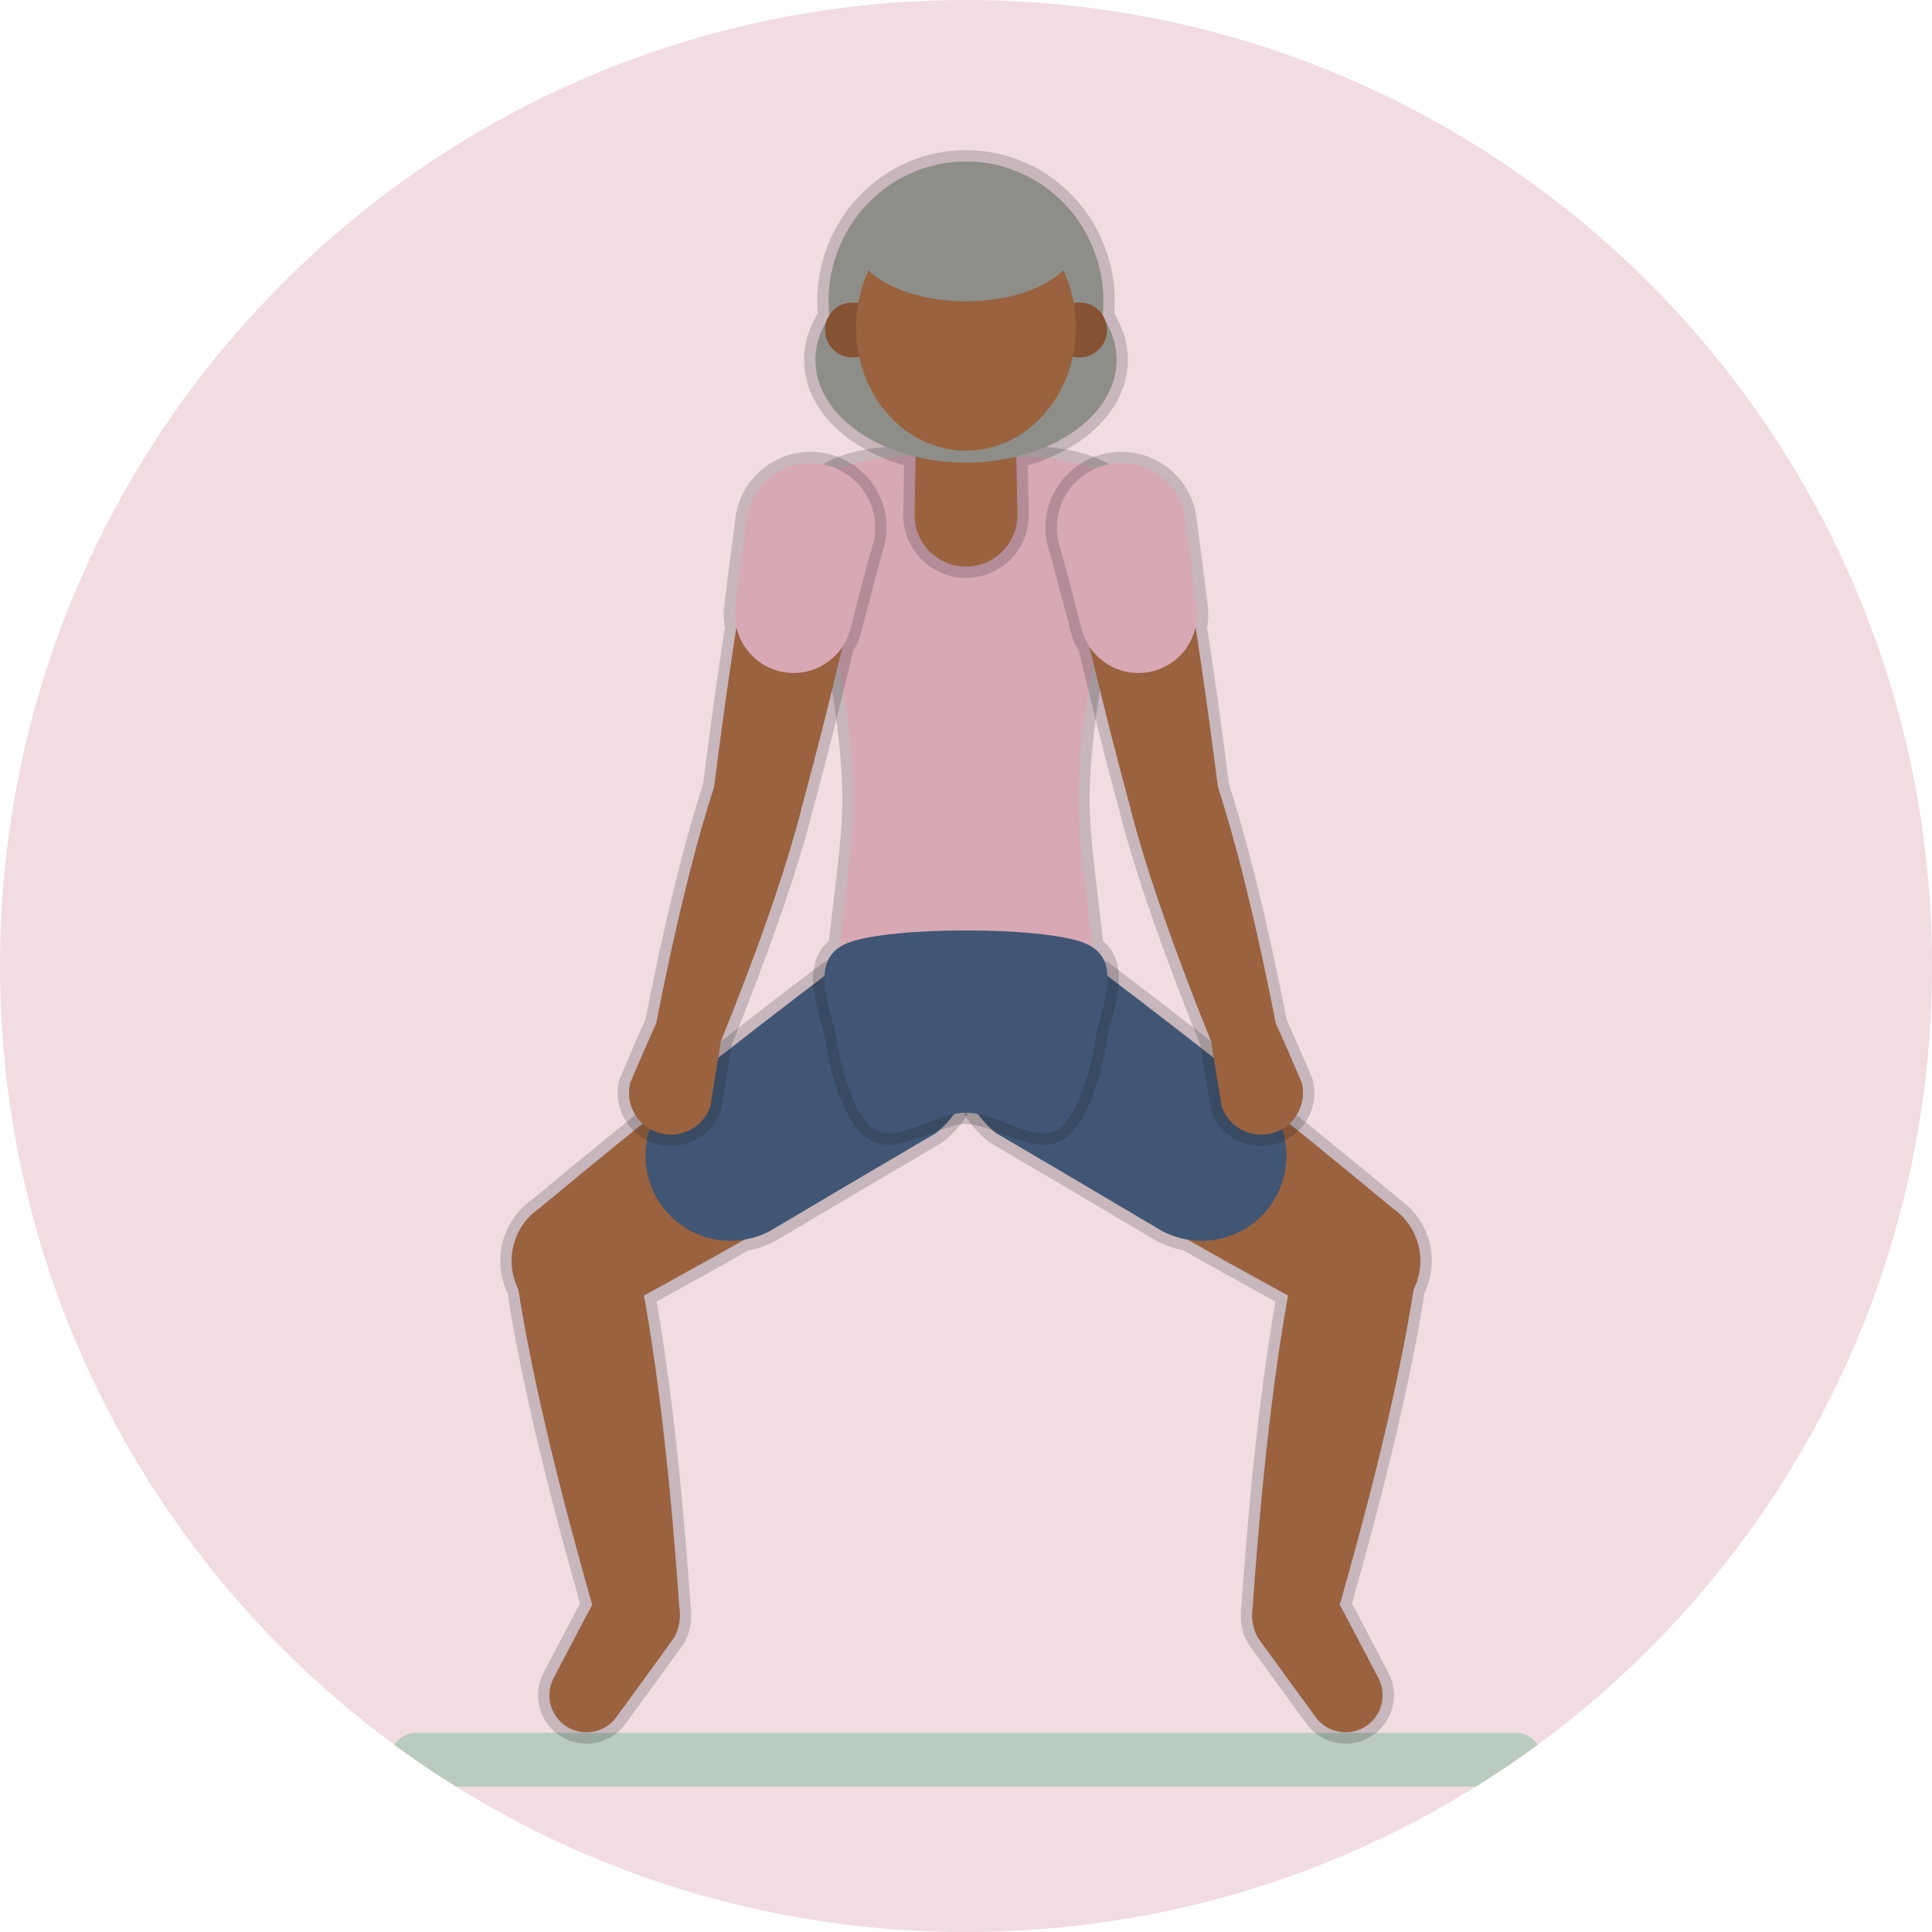
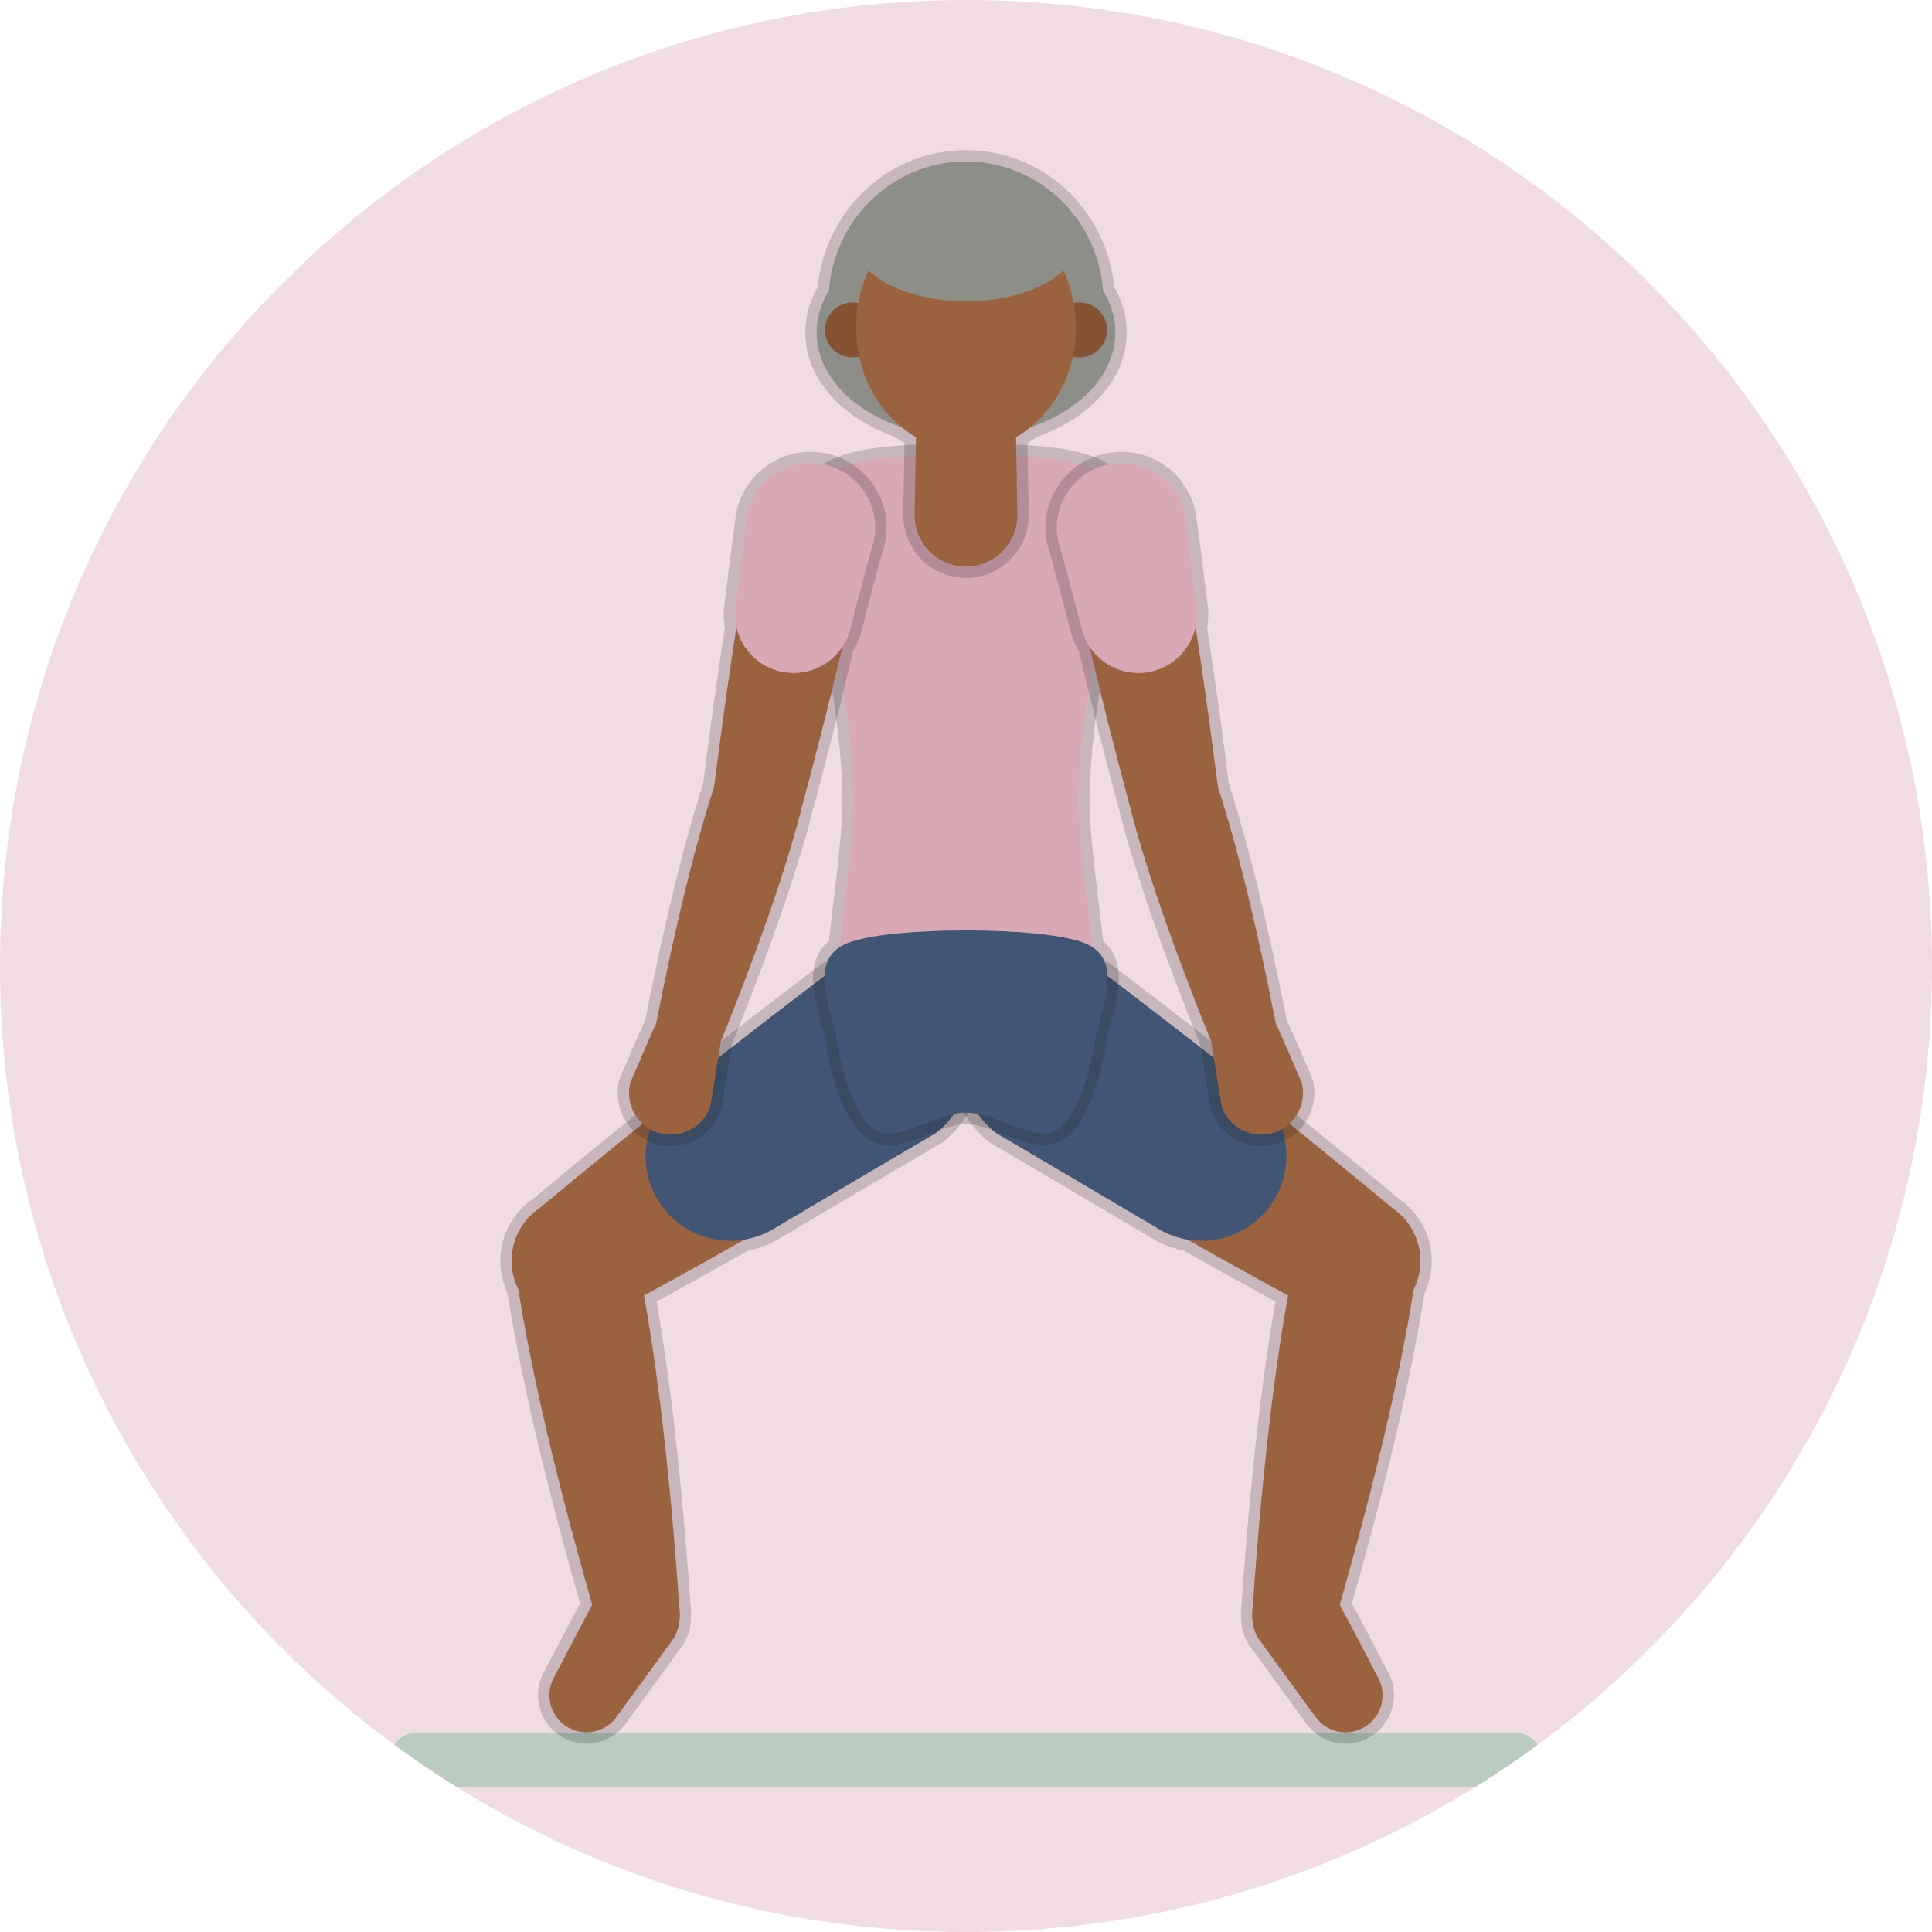
<svg xmlns="http://www.w3.org/2000/svg" viewBox="0 0 200 200" width="400" height="400" role="img" aria-label="Figure facing forward in a wide half squat with knees out over the toes and hands on the thighs.">
  <circle cx="100" cy="100" r="100" fill="#F1DCE2" />
  <clipPath id="cjvzqdo">
    <circle cx="100" cy="100" r="100" />
  </clipPath>
  <g clip-path="url(#cjvzqdo)">
    <g transform="translate(100.0 180.0) scale(1.237)">
      <rect x="-48.2" y="-0.5" width="96.4" height="4.5" rx="2.2" fill="#B9CCBF" />
      <g>
        <path d="M-37.7 -39.2Q-36.1 -27.9 -30.9 -9.9A3.5 3.5 0 0 0 -24.0 -11.1Q-25.3 -29.8 -27.7 -40.9A5.1 5.1 0 0 0 -37.7 -39.2ZM-11.2 -63.6Q-20.8 -56.8 -35.7 -44.4A5.3 5.3 0 0 0 -29.7 -35.6Q-12.7 -44.8 -2.8 -51.2A7.5 7.5 0 0 0 -11.2 -63.6ZM-11.5 -64.1Q-16.4 -60.4 -24.3 -54.2A7.1 7.1 0 0 0 -16.4 -42.5Q-7.8 -47.6 -2.5 -50.7A8.1 8.1 0 0 0 -11.5 -64.1ZM-30.6 -12.5Q-32.1 -9.7 -34.5 -5.1A3.1 3.1 0 0 0 -29.2 -1.9Q-26.2 -6.0 -24.4 -8.5A3.7 3.7 0 0 0 -30.6 -12.5Z" fill="#1E1F1D" stroke="#1E1F1D" stroke-width="1.9" stroke-linejoin="round" opacity="0.2" />
        <path d="M-37.7 -39.2Q-36.1 -27.9 -30.9 -9.9A3.5 3.5 0 0 0 -24.0 -11.1Q-25.3 -29.8 -27.7 -40.9A5.1 5.1 0 0 0 -37.7 -39.2Z" fill="#9A623F" />
        <path d="M-11.2 -63.6Q-20.8 -56.8 -35.7 -44.4A5.3 5.3 0 0 0 -29.7 -35.6Q-12.7 -44.8 -2.8 -51.2A7.5 7.5 0 0 0 -11.2 -63.6Z" fill="#9A623F" />
        <path d="M-11.5 -64.1Q-16.4 -60.4 -24.3 -54.2A7.1 7.1 0 0 0 -16.4 -42.5Q-7.8 -47.6 -2.5 -50.7A8.1 8.1 0 0 0 -11.5 -64.1Z" fill="#405674" />
        <path d="M-30.6 -12.5Q-32.1 -9.7 -34.5 -5.1A3.1 3.1 0 0 0 -29.2 -1.9Q-26.2 -6.0 -24.4 -8.5A3.7 3.7 0 0 0 -30.6 -12.5Z" fill="#9A623F" />
      </g>
      <g>
        <path d="M27.7 -40.9Q25.3 -29.8 24.0 -11.1A3.5 3.5 0 0 0 30.9 -9.9Q36.1 -27.9 37.7 -39.2A5.1 5.1 0 0 0 27.7 -40.9ZM2.8 -51.2Q12.7 -44.8 29.7 -35.6A5.3 5.3 0 0 0 35.7 -44.4Q20.8 -56.8 11.2 -63.6A7.5 7.5 0 0 0 2.8 -51.2ZM2.5 -50.7Q7.8 -47.6 16.4 -42.5A7.1 7.1 0 0 0 24.3 -54.2Q16.4 -60.4 11.5 -64.1A8.1 8.1 0 0 0 2.5 -50.7ZM24.4 -8.5Q26.2 -6.0 29.2 -1.9A3.1 3.1 0 0 0 34.5 -5.1Q32.1 -9.7 30.6 -12.5A3.7 3.7 0 0 0 24.4 -8.5Z" fill="#1E1F1D" stroke="#1E1F1D" stroke-width="1.9" stroke-linejoin="round" opacity="0.2" />
        <path d="M27.7 -40.9Q25.3 -29.8 24.0 -11.1A3.5 3.5 0 0 0 30.9 -9.9Q36.1 -27.9 37.7 -39.2A5.1 5.1 0 0 0 27.7 -40.9Z" fill="#9A623F" />
        <path d="M2.8 -51.2Q12.7 -44.8 29.7 -35.6A5.3 5.3 0 0 0 35.7 -44.4Q20.8 -56.8 11.2 -63.6A7.5 7.5 0 0 0 2.8 -51.2Z" fill="#9A623F" />
        <path d="M2.5 -50.7Q7.8 -47.6 16.4 -42.5A7.1 7.1 0 0 0 24.3 -54.2Q16.4 -60.4 11.5 -64.1A8.1 8.1 0 0 0 2.5 -50.7Z" fill="#405674" />
        <path d="M24.4 -8.5Q26.2 -6.0 29.2 -1.9A3.1 3.1 0 0 0 34.5 -5.1Q32.1 -9.7 30.6 -12.5A3.7 3.7 0 0 0 24.4 -8.5Z" fill="#9A623F" />
      </g>
      <g>
        <path d="M-10.4 -57.4C-12.0 -61.7 -9.2 -72.9 -9.4 -79.4C-9.6 -85.9 -11.1 -92.4 -11.8 -96.4C-12.5 -100.4 -14.0 -101.6 -13.4 -103.4C-12.8 -105.1 -11.6 -106.4 -8.0 -107.0C-4.4 -107.6 4.4 -107.6 8.0 -107.0C11.6 -106.4 12.8 -105.1 13.4 -103.4C14.0 -101.6 12.5 -100.4 11.8 -96.4C11.1 -92.4 9.6 -85.9 9.4 -79.4C9.2 -72.9 12.0 -61.7 10.4 -57.4C8.8 -53.0 3.5 -53.4 -0.0 -53.4C-3.5 -53.4 -8.8 -53.0 -10.4 -57.4ZM-10.8 -58.4C-11.2 -61.0 -13.4 -65.2 -9.9 -66.6C-6.4 -68.0 6.4 -68.0 9.9 -66.6C13.4 -65.2 11.2 -61.0 10.8 -58.4C10.4 -55.8 9.3 -51.9 7.5 -50.9C5.7 -49.9 2.5 -52.4 -0.0 -52.4C-2.5 -52.4 -5.7 -49.9 -7.5 -50.9C-9.3 -51.9 -10.4 -55.8 -10.8 -58.4Z" fill="#1E1F1D" stroke="#1E1F1D" stroke-width="1.9" stroke-linejoin="round" opacity="0.2" />
        <path d="M-10.4 -57.4C-12.0 -61.7 -9.2 -72.9 -9.4 -79.4C-9.6 -85.9 -11.1 -92.4 -11.8 -96.4C-12.5 -100.4 -14.0 -101.6 -13.4 -103.4C-12.8 -105.1 -11.6 -106.4 -8.0 -107.0C-4.4 -107.6 4.4 -107.6 8.0 -107.0C11.6 -106.4 12.8 -105.1 13.4 -103.4C14.0 -101.6 12.5 -100.4 11.8 -96.4C11.1 -92.4 9.6 -85.9 9.4 -79.4C9.2 -72.9 12.0 -61.7 10.4 -57.4C8.8 -53.0 3.5 -53.4 -0.0 -53.4C-3.5 -53.4 -8.8 -53.0 -10.4 -57.4Z" fill="#D8A8B5" />
        <path d="M-10.8 -58.4C-11.2 -61.0 -13.4 -65.2 -9.9 -66.6C-6.4 -68.0 6.4 -68.0 9.9 -66.6C13.4 -65.2 11.2 -61.0 10.8 -58.4C10.4 -55.8 9.3 -51.9 7.5 -50.9C5.7 -49.9 2.5 -52.4 -0.0 -52.4C-2.5 -52.4 -5.7 -49.9 -7.5 -50.9C-9.3 -51.9 -10.4 -55.8 -10.8 -58.4Z" fill="#405674" />
      </g>
      <g>
        <path d="M-17.6 -102.3Q-19.3 -93.7 -21.1 -79.5A3.8 3.8 0 0 0 -13.7 -78.1Q-10.0 -91.9 -8.4 -100.5A4.7 4.7 0 0 0 -17.6 -102.3ZM-18.3 -102.4Q-18.7 -99.5 -19.3 -94.6A4.9 4.9 0 0 0 -9.7 -92.8Q-8.5 -97.5 -7.7 -100.3A5.4 5.4 0 0 0 -18.3 -102.4ZM-21.0 -79.9Q-23.5 -72.3 -26.0 -59.5A2.8 2.8 0 0 0 -20.7 -57.9Q-15.8 -70.0 -13.8 -77.7A3.8 3.8 0 0 0 -21.0 -79.9ZM-26.1 -59.5Q-26.9 -57.7 -28.1 -54.9A3.5 3.5 0 0 0 -21.4 -52.9Q-20.9 -56.0 -20.6 -57.8A2.9 2.9 0 0 0 -26.1 -59.5Z" fill="#1E1F1D" stroke="#1E1F1D" stroke-width="1.9" stroke-linejoin="round" opacity="0.2" />
        <path d="M-17.6 -102.3Q-19.3 -93.7 -21.1 -79.5A3.8 3.8 0 0 0 -13.7 -78.1Q-10.0 -91.9 -8.4 -100.5A4.7 4.7 0 0 0 -17.6 -102.3Z" fill="#9A623F" />
        <path d="M-18.3 -102.4Q-18.7 -99.5 -19.3 -94.6A4.9 4.9 0 0 0 -9.7 -92.8Q-8.5 -97.5 -7.7 -100.3A5.4 5.4 0 0 0 -18.3 -102.4Z" fill="#D8A8B5" />
        <path d="M-21.0 -79.9Q-23.5 -72.3 -26.0 -59.5A2.8 2.8 0 0 0 -20.7 -57.9Q-15.8 -70.0 -13.8 -77.7A3.8 3.8 0 0 0 -21.0 -79.9Z" fill="#9A623F" />
        <path d="M-26.1 -59.5Q-26.9 -57.7 -28.1 -54.9A3.5 3.5 0 0 0 -21.4 -52.9Q-20.9 -56.0 -20.6 -57.8A2.9 2.9 0 0 0 -26.1 -59.5Z" fill="#9A623F" />
      </g>
      <g>
        <path d="M8.4 -100.5Q10.0 -91.9 13.7 -78.1A3.8 3.8 0 0 0 21.1 -79.5Q19.3 -93.7 17.6 -102.3A4.7 4.7 0 0 0 8.4 -100.5ZM7.7 -100.3Q8.5 -97.5 9.7 -92.8A4.9 4.9 0 0 0 19.3 -94.6Q18.7 -99.5 18.3 -102.4A5.4 5.4 0 0 0 7.7 -100.3ZM13.8 -77.7Q15.8 -70.0 20.7 -57.9A2.8 2.8 0 0 0 26.0 -59.5Q23.5 -72.3 21.0 -79.9A3.8 3.8 0 0 0 13.8 -77.7ZM20.6 -57.8Q20.9 -56.0 21.4 -52.9A3.5 3.5 0 0 0 28.1 -54.9Q26.9 -57.7 26.1 -59.5A2.9 2.9 0 0 0 20.6 -57.8Z" fill="#1E1F1D" stroke="#1E1F1D" stroke-width="1.9" stroke-linejoin="round" opacity="0.2" />
        <path d="M8.4 -100.5Q10.0 -91.9 13.7 -78.1A3.8 3.8 0 0 0 21.1 -79.5Q19.3 -93.7 17.6 -102.3A4.7 4.7 0 0 0 8.4 -100.5Z" fill="#9A623F" />
        <path d="M7.7 -100.3Q8.5 -97.5 9.7 -92.8A4.9 4.9 0 0 0 19.3 -94.6Q18.7 -99.5 18.3 -102.4A5.4 5.4 0 0 0 7.7 -100.3Z" fill="#D8A8B5" />
        <path d="M13.8 -77.7Q15.8 -70.0 20.7 -57.9A2.8 2.8 0 0 0 26.0 -59.5Q23.5 -72.3 21.0 -79.9A3.8 3.8 0 0 0 13.8 -77.7Z" fill="#9A623F" />
        <path d="M20.6 -57.8Q20.9 -56.0 21.4 -52.9A3.5 3.5 0 0 0 28.1 -54.9Q26.9 -57.7 26.1 -59.5A2.9 2.9 0 0 0 20.6 -57.8Z" fill="#9A623F" />
      </g>
      <g>
-         <path d="M4.3 -102.4Q4.2 -108.6 4.0 -118.9A4.0 4.0 0 0 0 -4.0 -118.9Q-4.2 -108.6 -4.3 -102.4A4.3 4.3 0 0 0 4.3 -102.4ZM0.0 -108.6A11.5 11.7 0.0 1 0 0.0 -132.0A11.5 11.7 0.0 1 0 0.0 -108.6ZM0.0 -106.8A12.6 8.6 0.0 1 0 0.0 -124.0A12.6 8.6 0.0 1 0 0.0 -106.8ZM9.5 -115.6A2.3 2.3 0.0 1 0 9.5 -120.2A2.3 2.3 0.0 1 0 9.5 -115.6ZM-9.5 -115.6A2.3 2.3 0.0 1 0 -9.5 -120.2A2.3 2.3 0.0 1 0 -9.5 -115.6ZM0.0 -107.8A9.2 10.3 0.0 1 0 0.0 -128.4A9.2 10.3 0.0 1 0 0.0 -107.8ZM0.0 -120.3A9.3 5.0 0.0 1 0 0.0 -130.3A9.3 5.0 0.0 1 0 0.0 -120.3Z" fill="#1E1F1D" stroke="#1E1F1D" stroke-width="1.9" stroke-linejoin="round" opacity="0.2" />
+         <path d="M4.3 -102.4Q4.2 -108.6 4.0 -118.9A4.0 4.0 0 0 0 -4.0 -118.9Q-4.2 -108.6 -4.3 -102.4A4.3 4.3 0 0 0 4.3 -102.4ZM0.0 -108.6A11.5 11.7 0.0 1 0 0.0 -132.0A11.5 11.7 0.0 1 0 0.0 -108.6ZM0.0 -108.9A12.5 8.8 0.0 1 0 0.0 -126.5A12.5 8.8 0.0 1 0 0.0 -108.9ZM9.5 -115.6A2.3 2.3 0.0 1 0 9.5 -120.2A2.3 2.3 0.0 1 0 9.5 -115.6ZM-9.5 -115.6A2.3 2.3 0.0 1 0 -9.5 -120.2A2.3 2.3 0.0 1 0 -9.5 -115.6ZM0.0 -107.8A9.2 10.3 0.0 1 0 0.0 -128.4A9.2 10.3 0.0 1 0 0.0 -107.8ZM0.0 -120.3A9.3 5.0 0.0 1 0 0.0 -130.3A9.3 5.0 0.0 1 0 0.0 -120.3Z" fill="#1E1F1D" stroke="#1E1F1D" stroke-width="1.9" stroke-linejoin="round" opacity="0.2" />
        <path d="M4.3 -102.4Q4.2 -108.6 4.0 -118.9A4.0 4.0 0 0 0 -4.0 -118.9Q-4.2 -108.6 -4.3 -102.4A4.3 4.3 0 0 0 4.3 -102.4Z" fill="#9A623F" />
        <path d="M0.0 -108.6A11.5 11.7 0.0 1 0 0.0 -132.0A11.5 11.7 0.0 1 0 0.0 -108.6Z" fill="#8E8E89" />
-         <path d="M0.0 -106.8A12.6 8.6 0.0 1 0 0.0 -124.0A12.6 8.6 0.0 1 0 0.0 -106.8Z" fill="#8E8E89" />
+         <path d="M0.0 -108.9A12.5 8.8 0.0 1 0 0.0 -126.5A12.5 8.8 0.0 1 0 0.0 -108.9Z" fill="#8E8E89" />
        <path d="M9.5 -115.6A2.3 2.3 0.0 1 0 9.5 -120.2A2.3 2.3 0.0 1 0 9.5 -115.6Z" fill="#855234" />
        <path d="M-9.5 -115.6A2.3 2.3 0.0 1 0 -9.5 -120.2A2.3 2.3 0.0 1 0 -9.5 -115.6Z" fill="#855234" />
        <path d="M0.0 -107.8A9.2 10.3 0.0 1 0 0.0 -128.4A9.2 10.3 0.0 1 0 0.0 -107.8Z" fill="#9A623F" />
        <path d="M0.0 -120.3A9.3 5.0 0.0 1 0 0.0 -130.3A9.3 5.0 0.0 1 0 0.0 -120.3Z" fill="#8E8E89" />
      </g>
    </g>
  </g>
</svg>
